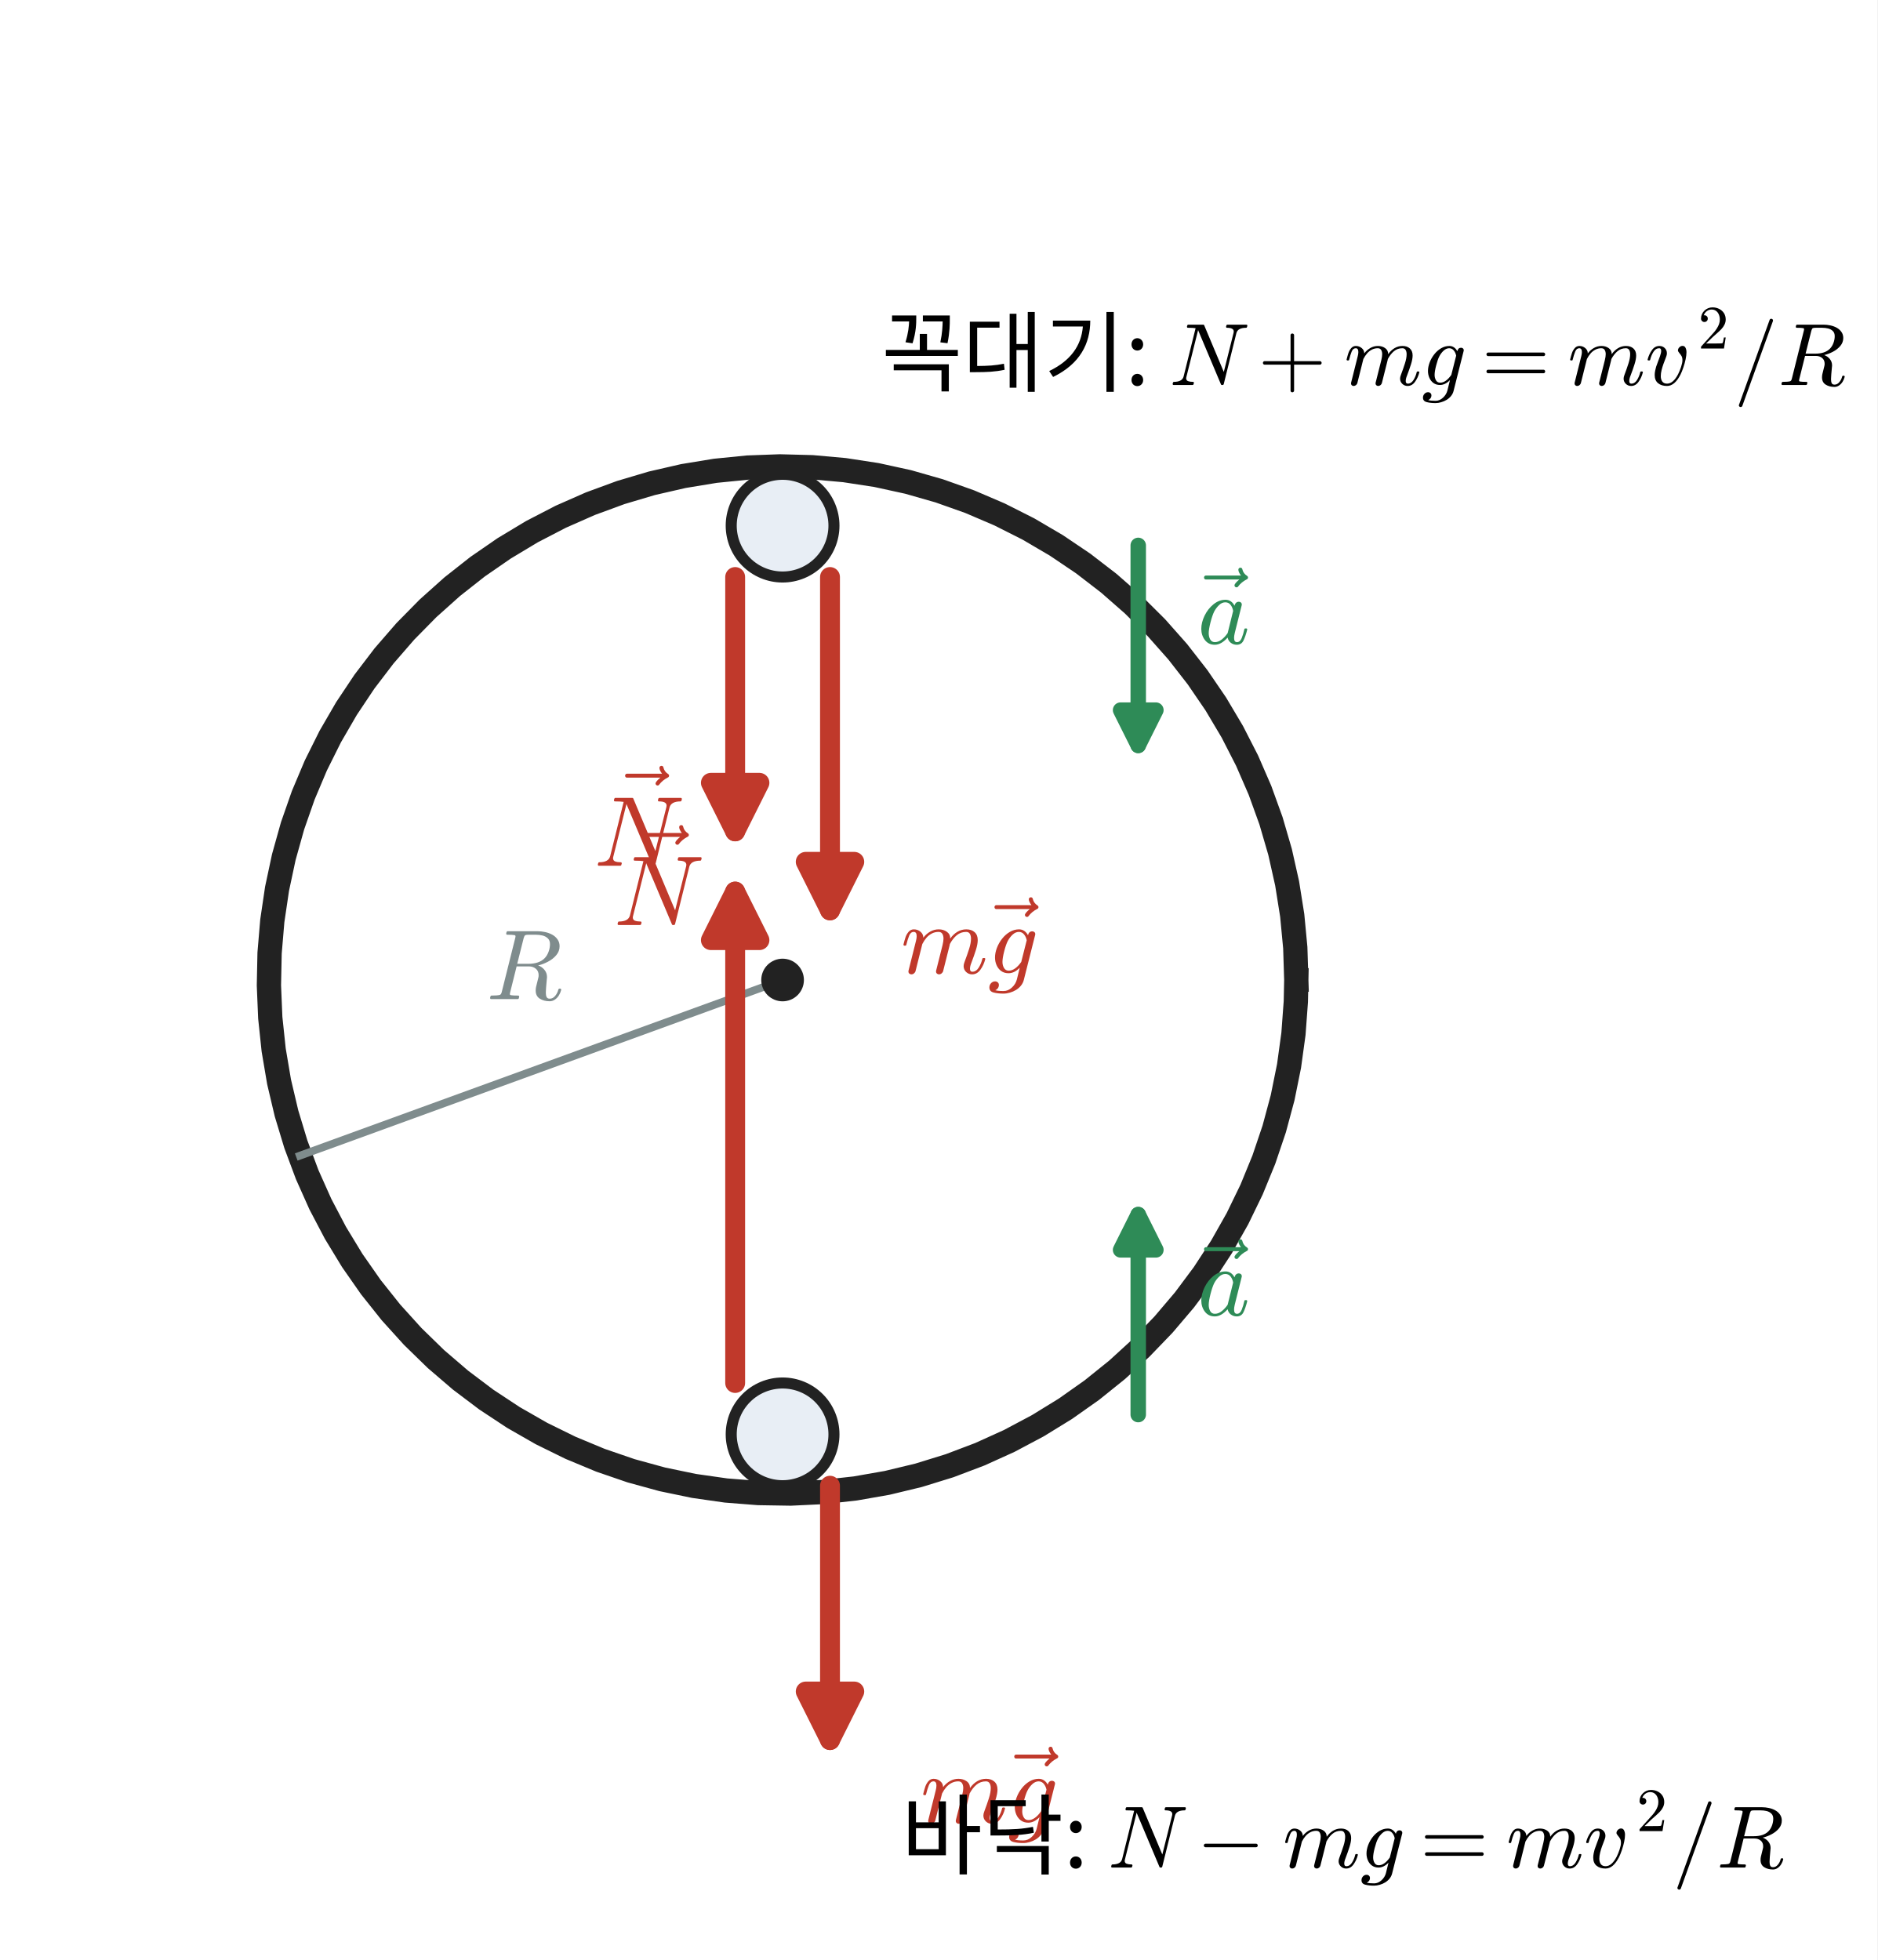
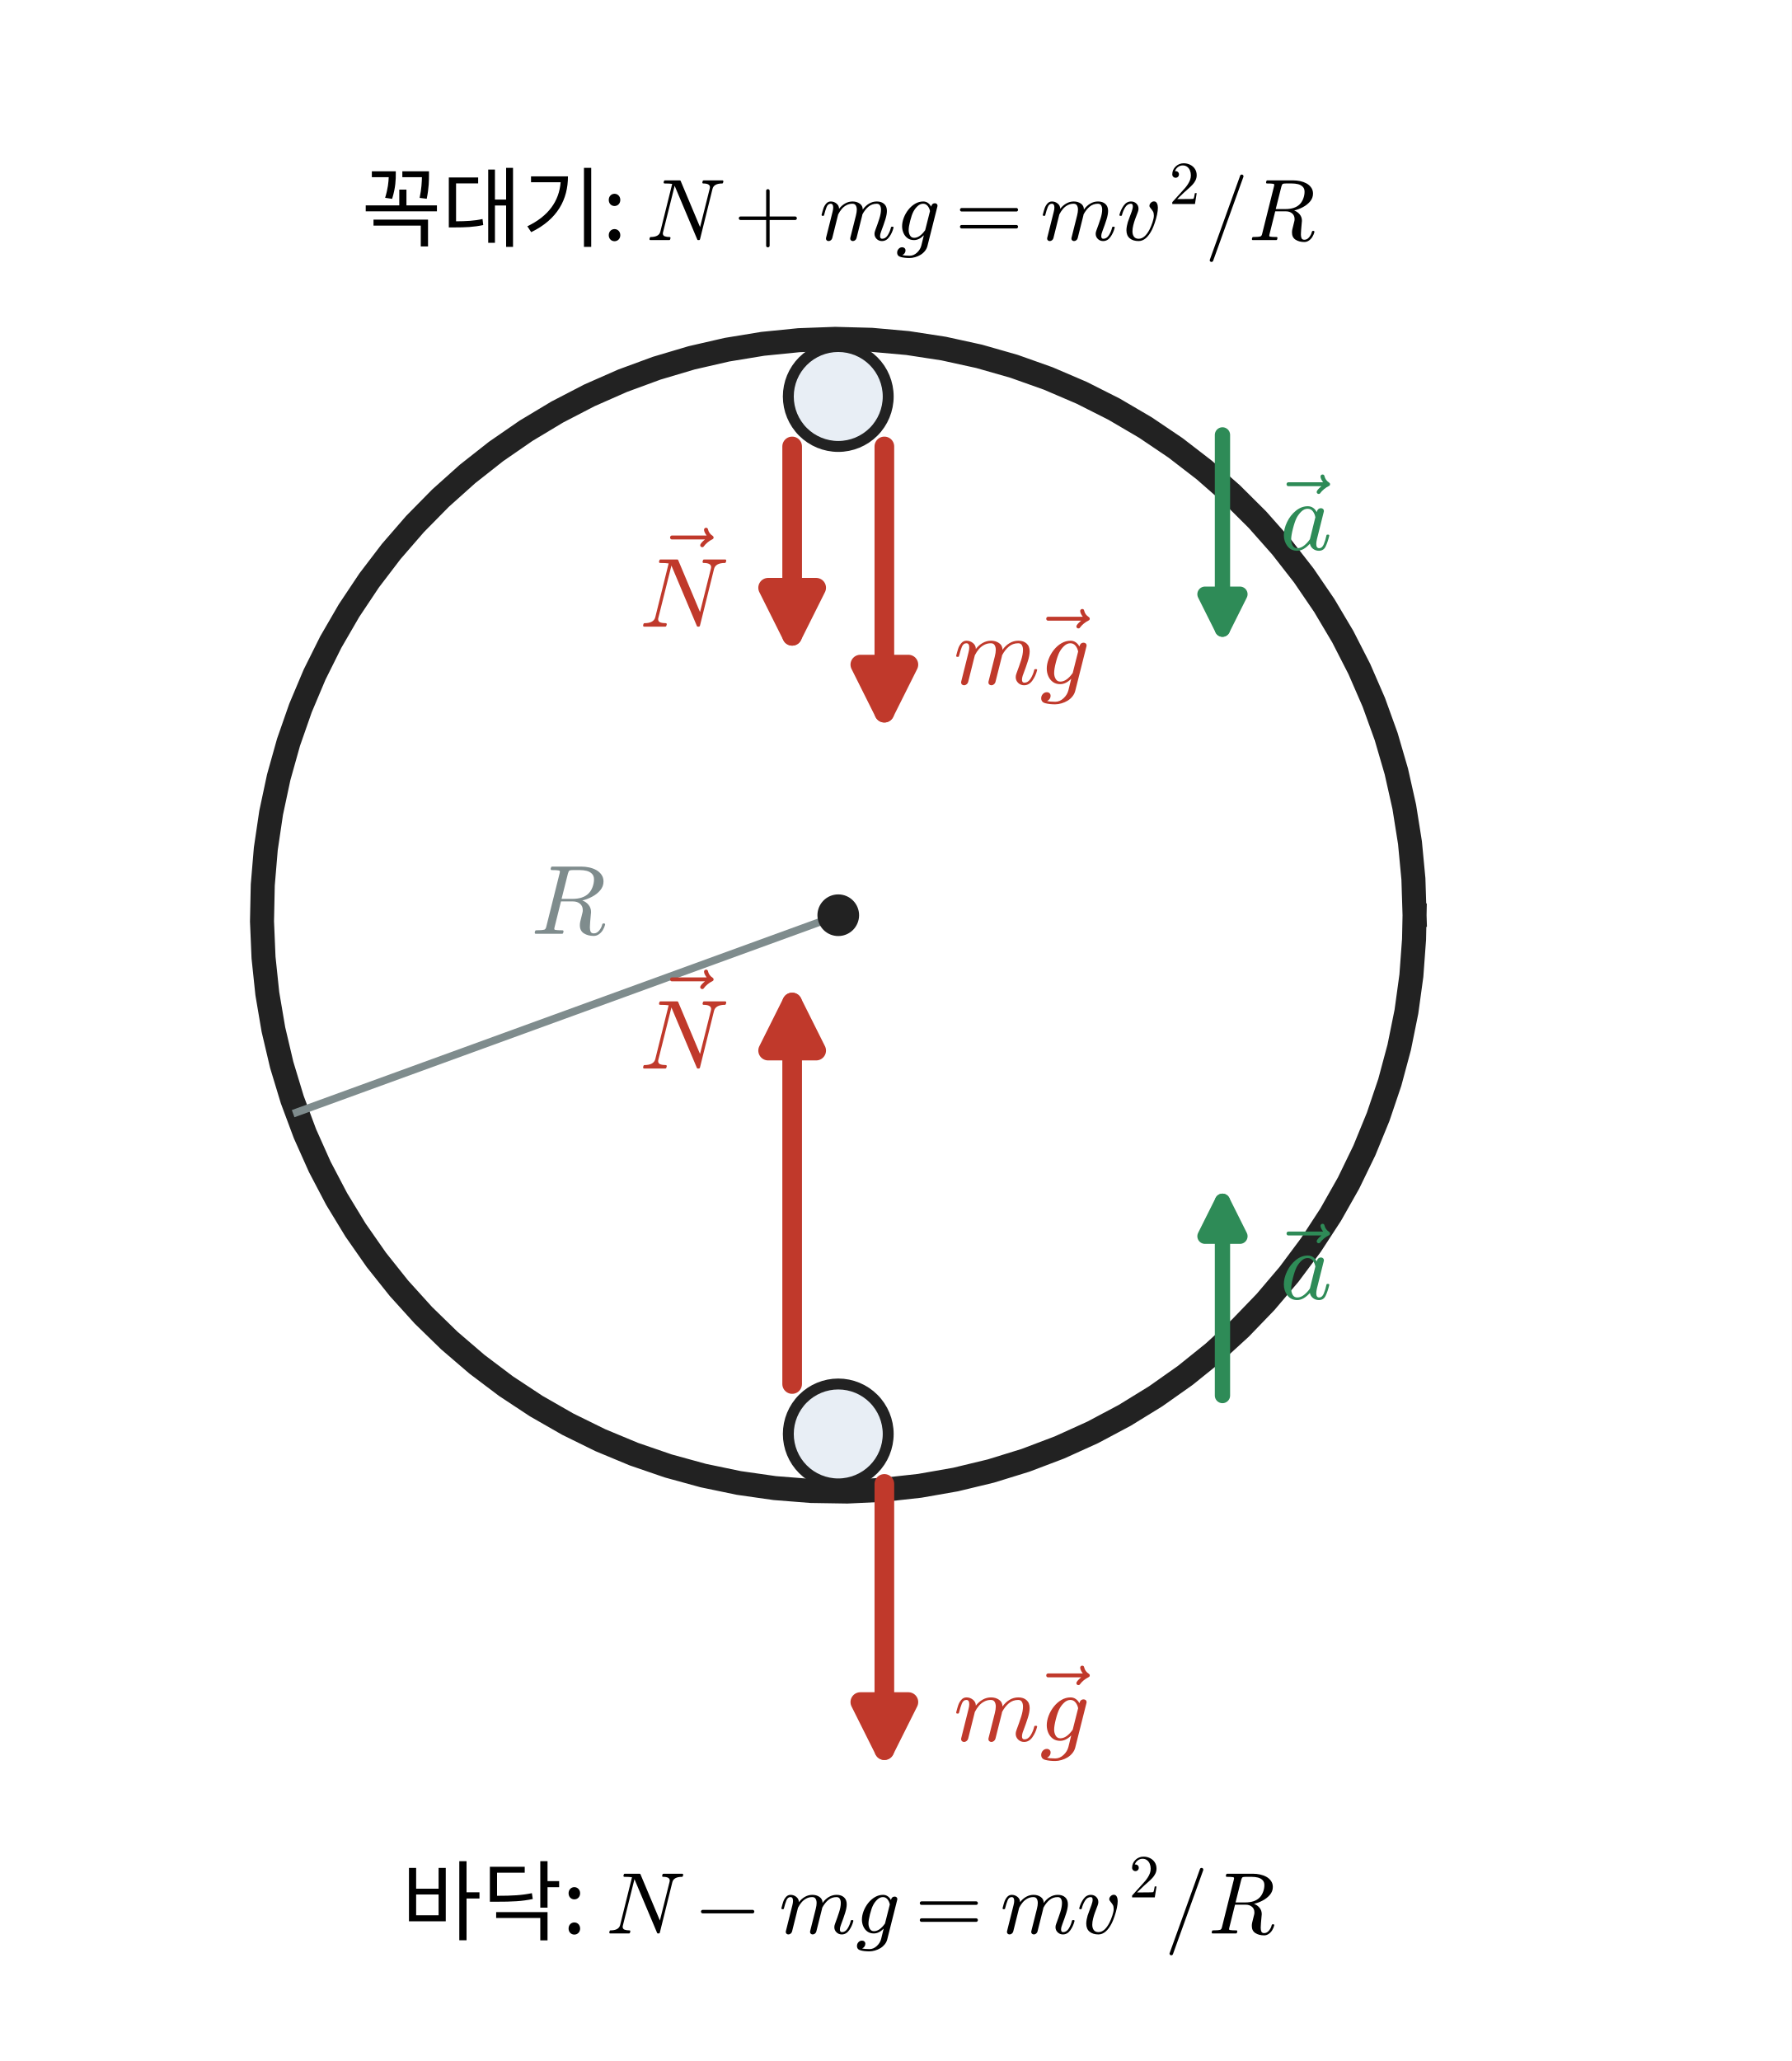
- <svg xmlns="http://www.w3.org/2000/svg" xmlns:xlink="http://www.w3.org/1999/xlink" width="170.101pt" height="177.624pt" viewBox="0 0 170.101 177.624" version="1.1">
+ <svg xmlns="http://www.w3.org/2000/svg" xmlns:xlink="http://www.w3.org/1999/xlink" width="164.084pt" height="188.712pt" viewBox="0 0 164.084 188.712" version="1.1">
  <defs>
    <style type="text/css">*{stroke-linejoin: round; stroke-linecap: butt}</style>
  </defs>
  <g id="figure_1">
    <g id="patch_1">
-       <path d="M 0 177.624  L 170.101 177.624  L 170.101 0  L 0 0  z " style="fill: #ffffff" />
+       <path d="M 0 188.712  L 164.084 188.712  L 164.084 0  L 0 0  z " style="fill: #ffffff" />
    </g>
    <g id="axes_1">
      <g id="line2d_1">
-         <path d="M 117.456 88.812  L 117.364 85.88  L 117.087 82.959  L 116.626 80.061  L 115.984 77.198  L 115.163 74.382  L 114.166 71.623  L 112.997 68.932  L 111.661 66.32  L 110.163 63.797  L 108.509 61.374  L 106.706 59.059  L 104.76 56.863  L 102.68 54.794  L 100.474 52.86  L 98.15 51.069  L 95.718 49.428  L 93.188 47.943  L 90.569 46.621  L 87.871 45.466  L 85.107 44.484  L 82.286 43.677  L 79.42 43.05  L 76.52 42.605  L 73.598 42.343  L 70.665 42.266  L 67.733 42.374  L 64.814 42.666  L 61.919 43.142  L 59.059 43.799  L 56.247 44.635  L 53.493 45.647  L 50.808 46.83  L 48.203 48.179  L 45.688 49.691  L 43.274 51.357  L 40.969 53.173  L 38.783 55.13  L 36.725 57.221  L 34.803 59.437  L 33.024 61.77  L 31.396 64.211  L 29.924 66.749  L 28.616 69.375  L 27.475 72.078  L 26.507 74.848  L 25.716 77.673  L 25.104 80.542  L 24.674 83.444  L 24.427 86.368  L 24.366 89.301  L 24.489 92.232  L 24.797 95.15  L 25.287 98.043  L 25.96 100.898  L 26.81 103.706  L 27.836 106.455  L 29.033 109.134  L 30.397 111.731  L 31.921 114.238  L 33.601 116.644  L 35.428 118.939  L 37.397 121.115  L 39.498 123.162  L 41.725 125.072  L 44.067 126.839  L 46.516 128.455  L 49.062 129.913  L 51.695 131.207  L 54.404 132.334  L 57.179 133.287  L 60.008 134.064  L 62.88 134.661  L 65.785 135.076  L 68.71 135.306  L 71.643 135.353  L 74.574 135.214  L 77.49 134.891  L 80.38 134.385  L 83.232 133.698  L 86.035 132.832  L 88.779 131.792  L 91.451 130.581  L 94.041 129.204  L 96.54 127.666  L 98.937 125.974  L 101.223 124.135  L 103.388 122.155  L 105.424 120.042  L 107.323 117.806  L 109.077 115.454  L 110.68 112.997  L 112.124 110.443  L 113.405 107.804  L 114.517 105.089  L 115.456 102.309  L 116.218 99.476  L 116.8 96.6  L 117.199 93.694  L 117.415 90.768  L 117.456 88.812  L 117.456 88.812  " clip-path="url(#p6b9feaf90c)" style="fill: none; stroke: #222222; stroke-width: 2.2; stroke-linecap: square" />
+         <path d="M 129.539 83.801  L 129.434 80.476  L 129.12 77.165  L 128.598 73.879  L 127.87 70.634  L 126.939 67.44  L 125.809 64.312  L 124.483 61.261  L 122.968 58.299  L 121.27 55.439  L 119.395 52.691  L 117.35 50.067  L 115.144 47.577  L 112.786 45.231  L 110.284 43.039  L 107.65 41.008  L 104.893 39.147  L 102.023 37.464  L 99.054 35.965  L 95.996 34.655  L 92.862 33.541  L 89.663 32.627  L 86.414 31.916  L 83.126 31.411  L 79.813 31.115  L 76.487 31.027  L 73.163 31.149  L 69.853 31.481  L 66.571 32.02  L 63.329 32.765  L 60.14 33.713  L 57.018 34.86  L 53.974 36.201  L 51.02 37.732  L 48.169 39.445  L 45.431 41.335  L 42.818 43.393  L 40.34 45.612  L 38.006 47.983  L 35.827 50.496  L 33.81 53.141  L 31.963 55.908  L 30.295 58.786  L 28.811 61.763  L 27.518 64.828  L 26.421 67.968  L 25.523 71.171  L 24.829 74.425  L 24.342 77.715  L 24.063 81.03  L 23.993 84.356  L 24.133 87.679  L 24.481 90.987  L 25.038 94.267  L 25.8 97.505  L 26.765 100.688  L 27.928 103.805  L 29.285 106.842  L 30.831 109.787  L 32.559 112.629  L 34.463 115.357  L 36.535 117.959  L 38.767 120.426  L 41.15 122.747  L 43.675 124.913  L 46.33 126.916  L 49.107 128.748  L 51.994 130.401  L 54.979 131.869  L 58.05 133.146  L 61.196 134.227  L 64.404 135.108  L 67.661 135.785  L 70.954 136.255  L 74.27 136.517  L 77.596 136.569  L 80.919 136.412  L 84.225 136.046  L 87.502 135.472  L 90.736 134.693  L 93.914 133.711  L 97.024 132.532  L 100.054 131.159  L 102.992 129.597  L 105.825 127.854  L 108.542 125.936  L 111.134 123.85  L 113.588 121.605  L 115.897 119.21  L 118.05 116.675  L 120.039 114.008  L 121.856 111.222  L 123.494 108.327  L 124.946 105.334  L 126.207 102.256  L 127.272 99.104  L 128.135 95.892  L 128.795 92.631  L 129.248 89.336  L 129.492 86.018  L 129.539 83.801  L 129.539 83.801  " clip-path="url(#pb3a10fe164)" style="fill: none; stroke: #222222; stroke-width: 2.2; stroke-linecap: square" />
      </g>
      <g id="line2d_2">
-         <path d="M 70.909 88.812  L 27.17 104.732  " clip-path="url(#p6b9feaf90c)" style="fill: none; stroke: #7f8c8d; stroke-width: 0.7; stroke-linecap: square" />
+         <path d="M 76.764 83.801  L 27.173 101.851  " clip-path="url(#pb3a10fe164)" style="fill: none; stroke: #7f8c8d; stroke-width: 0.7; stroke-linecap: square" />
      </g>
      <g id="text_1">
-         <g style="fill: #7f8c8d" transform="translate(44.05575 90.60225) scale(0.09 -0.09)">
+         <g style="fill: #7f8c8d" transform="translate(48.618 85.56023) scale(0.09 -0.09)">
          <defs>
            <path id="Cmmi10-70" d="M 313 0  Q 250 0 250 84  Q 253 100 262 139  Q 272 178 289 201  Q 306 225 331 225  Q 722 225 878 269  Q 959 297 997 441  L 1875 3956  Q 1888 4019 1888 4044  Q 1888 4113 1813 4122  Q 1691 4147 1350 4147  Q 1288 4147 1288 4231  Q 1291 4247 1300 4286  Q 1309 4325 1326 4348  Q 1344 4372 1369 4372  L 3309 4372  Q 3541 4372 3791 4319  Q 4041 4266 4250 4152  Q 4459 4038 4593 3848  Q 4728 3659 4728 3406  Q 4728 3084 4515 2831  Q 4303 2578 3978 2408  Q 3653 2238 3347 2169  Q 3597 2078 3756 1879  Q 3916 1681 3916 1422  Q 3916 1388 3914 1370  Q 3913 1353 3909 1331  L 3859 763  Q 3853 638 3847 550  Q 3841 463 3841 409  Q 3841 234 3892 129  Q 3944 25 4097 25  Q 4297 25 4448 211  Q 4600 397 4647 616  Q 4675 672 4709 672  L 4769 672  Q 4831 672 4831 588  Q 4784 403 4682 237  Q 4581 72 4426 -34  Q 4272 -141 4091 -141  Q 3716 -141 3452 26  Q 3188 194 3188 550  Q 3188 684 3213 788  L 3353 1356  Q 3378 1434 3378 1538  Q 3378 1803 3198 1954  Q 3019 2106 2747 2106  L 1959 2106  L 1538 416  Q 1522 363 1522 325  Q 1522 259 1600 250  Q 1722 225 2059 225  Q 2125 225 2125 141  Q 2103 50 2090 25  Q 2078 0 2016 0  L 313 0  z M 1997 2272  L 2706 2272  Q 3403 2272 3756 2625  Q 3919 2788 4014 3039  Q 4109 3291 4109 3541  Q 4109 3778 3970 3912  Q 3831 4047 3626 4097  Q 3422 4147 3175 4147  L 2747 4147  Q 2572 4147 2515 4117  Q 2459 4088 2413 3928  L 1997 2272  z " transform="scale(0.015625)" />
          </defs>
          <use xlink:href="#Cmmi10-70" transform="translate(0 0.6875)" />
        </g>
      </g>
      <g id="text_2">
-         <g style="fill: #c0392b" transform="translate(55.6269 83.86575) scale(0.09 -0.09)">
+         <g style="fill: #c0392b" transform="translate(58.55954 57.41377) scale(0.09 -0.09)">
          <defs>
            <path id="Cmmi10-6e" d="M 1281 3809  Q 1231 3809 1198 3846  Q 1166 3884 1166 3938  Q 1166 3984 1198 4023  Q 1231 4063 1281 4063  L 3547 4063  Q 3378 4291 3378 4441  Q 3378 4497 3417 4533  Q 3456 4569 3506 4569  Q 3613 4569 3634 4469  Q 3697 4194 3938 4044  Q 4000 4003 4000 3938  Q 4000 3859 3938 3828  Q 3575 3647 3353 3347  Q 3328 3303 3256 3303  Q 3209 3303 3168 3340  Q 3128 3378 3128 3431  Q 3128 3547 3438 3809  L 1281 3809  z " transform="scale(0.015625)" />
            <path id="Cmmi10-5d" d="M 300 0  Q 238 0 238 84  Q 241 100 250 139  Q 259 178 276 201  Q 294 225 319 225  Q 931 225 1031 616  L 1900 4116  Q 1722 4147 1338 4147  Q 1275 4147 1275 4231  Q 1278 4247 1287 4286  Q 1297 4325 1314 4348  Q 1331 4372 1356 4372  L 2463 4372  Q 2509 4372 2522 4331  L 3944 947  L 4653 3781  Q 4666 3850 4666 3878  Q 4666 4147 4172 4147  Q 4109 4147 4109 4231  Q 4131 4313 4143 4342  Q 4156 4372 4219 4372  L 5588 4372  Q 5650 4372 5650 4288  Q 5647 4272 5637 4233  Q 5628 4194 5611 4170  Q 5594 4147 5569 4147  Q 4956 4147 4856 3756  L 3938 56  Q 3916 0 3872 0  L 3794 0  Q 3750 0 3738 44  L 2106 3916  L 2094 3956  Q 2081 3969 2081 3975  L 1234 588  Q 1228 572 1225 548  Q 1222 525 1216 494  Q 1216 328 1359 276  Q 1503 225 1716 225  Q 1778 225 1778 141  Q 1756 53 1740 26  Q 1725 0 1672 0  L 300 0  z " transform="scale(0.015625)" />
          </defs>
          <use xlink:href="#Cmmi10-6e" transform="translate(12.92188 29.60938)" />
          <use xlink:href="#Cmmi10-5d" transform="translate(0 0.40625)" />
        </g>
      </g>
      <g id="text_3">
-         <g style="fill: #c0392b" transform="translate(81.61785 88.2465) scale(0.09 -0.09)">
+         <g style="fill: #c0392b" transform="translate(87.31938 62.69123) scale(0.09 -0.09)">
          <defs>
            <path id="Cmmi10-45" d="M 494 109  Q 494 147 500 166  L 978 2075  Q 1025 2253 1025 2388  Q 1025 2663 838 2663  Q 638 2663 541 2423  Q 444 2184 353 1819  Q 353 1800 334 1789  Q 316 1778 300 1778  L 225 1778  Q 203 1778 187 1801  Q 172 1825 172 1844  Q 241 2122 305 2315  Q 369 2509 505 2668  Q 641 2828 844 2828  Q 1084 2828 1268 2676  Q 1453 2525 1453 2291  Q 1644 2541 1900 2684  Q 2156 2828 2444 2828  Q 2747 2828 2967 2673  Q 3188 2519 3188 2234  Q 3384 2513 3648 2670  Q 3913 2828 4225 2828  Q 4556 2828 4757 2648  Q 4959 2469 4959 2138  Q 4959 1875 4842 1503  Q 4725 1131 4550 672  Q 4459 450 4459 288  Q 4459 97 4609 97  Q 4859 97 5025 365  Q 5191 634 5259 941  Q 5278 978 5313 978  L 5388 978  Q 5413 978 5430 961  Q 5447 944 5447 922  Q 5447 916 5441 903  Q 5353 541 5136 234  Q 4919 -72 4594 -72  Q 4369 -72 4209 83  Q 4050 238 4050 459  Q 4050 572 4103 709  Q 4284 1191 4404 1569  Q 4525 1947 4525 2234  Q 4525 2413 4453 2538  Q 4381 2663 4213 2663  Q 3863 2663 3606 2448  Q 3350 2234 3163 1881  Q 3150 1819 3144 1784  L 2731 141  Q 2709 53 2632 -9  Q 2556 -72 2463 -72  Q 2388 -72 2330 -22  Q 2272 28 2272 109  Q 2272 147 2278 166  L 2688 1797  Q 2753 2059 2753 2234  Q 2753 2413 2679 2538  Q 2606 2663 2431 2663  Q 2197 2663 2000 2559  Q 1803 2456 1656 2286  Q 1509 2116 1388 1881  L 953 141  Q 931 53 854 -9  Q 778 -72 684 -72  Q 606 -72 550 -22  Q 494 28 494 109  z " transform="scale(0.015625)" />
            <path id="Cmmi10-2f" d="M 91 -916  Q 91 -759 198 -642  Q 306 -525 459 -525  Q 563 -525 633 -589  Q 703 -653 703 -756  Q 703 -872 637 -964  Q 572 -1056 469 -1094  Q 641 -1147 1006 -1147  Q 1300 -1147 1544 -920  Q 1788 -694 1863 -397  L 2047 353  Q 1700 0 1325 0  Q 1050 0 854 140  Q 659 281 556 515  Q 453 750 453 1013  Q 453 1306 573 1628  Q 694 1950 911 2225  Q 1128 2500 1409 2664  Q 1691 2828 2003 2828  Q 2191 2828 2341 2725  Q 2491 2622 2578 2450  Q 2641 2700 2853 2700  Q 2934 2700 2990 2651  Q 3047 2603 3047 2522  Q 3047 2503 3045 2493  Q 3044 2484 3041 2472  L 2309 -434  Q 2259 -634 2125 -800  Q 1991 -966 1809 -1077  Q 1628 -1188 1412 -1250  Q 1197 -1313 997 -1313  Q 631 -1313 361 -1242  Q 91 -1172 91 -916  z M 1338 166  Q 1747 166 2144 728  L 2497 2125  Q 2453 2347 2322 2505  Q 2191 2663 1991 2663  Q 1778 2663 1589 2489  Q 1400 2316 1275 2075  Q 1156 1844 1045 1411  Q 934 978 934 728  Q 934 509 1034 337  Q 1134 166 1338 166  z " transform="scale(0.015625)" />
          </defs>
          <use xlink:href="#Cmmi10-45" transform="translate(0 0.53125)" />
          <use xlink:href="#Cmmi10-6e" transform="translate(76.12109 5.609375)" />
          <use xlink:href="#Cmmi10-2f" transform="translate(87.79297 0.53125)" />
        </g>
      </g>
      <g id="text_4">
-         <g transform="translate(79.86075 34.89475) scale(0.08 -0.08)">
+         <g transform="translate(33.08446 21.98985) scale(0.08 -0.08)">
          <defs>
            <path id="NotoSansCJKkr-Regular-bd28" d="M 896 1498  L 896 1062  L 4358 1062  L 4358 -467  L 4890 -467  L 4890 1498  L 896 1498  z M 3008 5037  L 3008 4608  L 4442 4608  C 4435 4262 4416 3763 4275 3091  L 4794 3027  C 4960 3827 4960 4422 4960 4781  L 4960 5037  L 3008 5037  z M 2784 3699  L 2784 2541  L 326 2541  L 326 2106  L 5542 2106  L 5542 2541  L 3309 2541  L 3309 3699  L 2784 3699  z M 774 5037  L 774 4608  L 2010 4608  C 1997 4269 1958 3782 1747 3098  L 2259 3021  C 2528 3872 2528 4499 2528 4838  L 2528 5037  L 774 5037  z " transform="scale(0.015625)" />
            <path id="NotoSansCJKkr-Regular-c0fb" d="M 3411 5165  L 3411 -198  L 3904 -198  L 3904 2534  L 4723 2534  L 4723 -499  L 5229 -499  L 5229 5293  L 4723 5293  L 4723 2970  L 3904 2970  L 3904 5165  L 3411 5165  z M 525 4589  L 525 928  L 902 928  C 1773 928 2355 954 3046 1101  L 2995 1542  C 2368 1408 1824 1382 1056 1376  L 1056 4154  L 2675 4154  L 2675 4589  L 525 4589  z " transform="scale(0.015625)" />
            <path id="NotoSansCJKkr-Regular-bc2b" d="M 4538 5293  L 4538 -499  L 5069 -499  L 5069 5293  L 4538 5293  z M 659 4666  L 659 4237  L 2829 4237  C 2720 2854 1939 1754 390 1011  L 672 582  C 2611 1523 3366 2995 3366 4666  L 659 4666  z " transform="scale(0.015625)" />
            <path id="NotoSansCJKkr-Regular-1b" d="M 890 2496  C 1120 2496 1312 2675 1312 2944  C 1312 3206 1120 3392 890 3392  C 653 3392 467 3206 467 2944  C 467 2675 653 2496 890 2496  z M 890 -83  C 1120 -83 1312 96 1312 358  C 1312 627 1120 806 890 806  C 653 806 467 627 467 358  C 467 96 653 -83 890 -83  z " transform="scale(0.015625)" />
            <path id="NotoSansCJKkr-Regular-1" transform="scale(0.015625)" />
            <path id="Cmr10-4c" d="M 481 1472  Q 428 1472 393 1512  Q 359 1553 359 1600  Q 359 1647 393 1687  Q 428 1728 481 1728  L 2363 1728  L 2363 3616  Q 2363 3666 2400 3698  Q 2438 3731 2491 3731  Q 2538 3731 2578 3698  Q 2619 3666 2619 3616  L 2619 1728  L 4500 1728  Q 4547 1728 4581 1687  Q 4616 1647 4616 1600  Q 4616 1553 4581 1512  Q 4547 1472 4500 1472  L 2619 1472  L 2619 -416  Q 2619 -466 2578 -498  Q 2538 -531 2491 -531  Q 2438 -531 2400 -498  Q 2363 -466 2363 -416  L 2363 1472  L 481 1472  z " transform="scale(0.015625)" />
            <path id="Cmr10-29" d="M 481 850  Q 428 850 393 890  Q 359 931 359 978  Q 359 1031 393 1068  Q 428 1106 481 1106  L 4500 1106  Q 4547 1106 4581 1068  Q 4616 1031 4616 978  Q 4616 931 4581 890  Q 4547 850 4500 850  L 481 850  z M 481 2094  Q 428 2094 393 2131  Q 359 2169 359 2222  Q 359 2269 393 2309  Q 428 2350 481 2350  L 4500 2350  Q 4547 2350 4581 2309  Q 4616 2269 4616 2222  Q 4616 2169 4581 2131  Q 4547 2094 4500 2094  L 481 2094  z " transform="scale(0.015625)" />
            <path id="Cmmi10-38" d="M 684 722  Q 684 866 718 1037  Q 753 1209 787 1320  Q 822 1431 944 1753  Q 1066 2075 1069 2088  Q 1153 2322 1153 2472  Q 1153 2663 1013 2663  Q 759 2663 595 2402  Q 431 2141 353 1819  Q 341 1778 300 1778  L 225 1778  Q 172 1778 172 1838  L 172 1856  Q 275 2238 487 2533  Q 700 2828 1025 2828  Q 1253 2828 1411 2678  Q 1569 2528 1569 2297  Q 1569 2178 1516 2047  Q 1391 1722 1319 1526  Q 1247 1331 1186 1089  Q 1125 847 1125 641  Q 1125 400 1236 248  Q 1347 97 1581 97  Q 2025 97 2381 781  Q 2494 1003 2594 1303  Q 2694 1603 2694 1791  Q 2694 1984 2631 2092  Q 2569 2200 2469 2317  Q 2369 2434 2369 2503  Q 2369 2628 2472 2731  Q 2575 2834 2700 2834  Q 2853 2834 2920 2693  Q 2988 2553 2988 2375  Q 2988 2163 2927 1869  Q 2866 1575 2758 1259  Q 2650 944 2559 763  Q 2138 -72 1575 -72  Q 1172 -72 928 129  Q 684 331 684 722  z " transform="scale(0.015625)" />
            <path id="Cmr10-31" d="M 319 0  L 319 172  Q 319 188 331 206  L 1325 1306  Q 1550 1550 1690 1715  Q 1831 1881 1968 2097  Q 2106 2313 2186 2536  Q 2266 2759 2266 3009  Q 2266 3272 2169 3511  Q 2072 3750 1880 3894  Q 1688 4038 1416 4038  Q 1138 4038 916 3870  Q 694 3703 603 3438  Q 628 3444 672 3444  Q 816 3444 917 3347  Q 1019 3250 1019 3097  Q 1019 2950 917 2848  Q 816 2747 672 2747  Q 522 2747 420 2851  Q 319 2956 319 3097  Q 319 3338 409 3548  Q 500 3759 670 3923  Q 841 4088 1055 4175  Q 1269 4263 1509 4263  Q 1875 4263 2190 4108  Q 2506 3953 2690 3670  Q 2875 3388 2875 3009  Q 2875 2731 2753 2481  Q 2631 2231 2440 2026  Q 2250 1822 1953 1562  Q 1656 1303 1563 1216  L 838 519  L 1453 519  Q 1906 519 2211 526  Q 2516 534 2534 550  Q 2609 631 2688 1141  L 2875 1141  L 2694 0  L 319 0  z " transform="scale(0.015625)" />
            <path id="Cmmi10-62" d="M 359 -1472  Q 359 -1453 366 -1447  L 2591 4722  Q 2603 4759 2634 4779  Q 2666 4800 2706 4800  Q 2763 4800 2798 4765  Q 2834 4731 2834 4672  L 2834 4647  L 609 -1522  Q 572 -1600 488 -1600  Q 434 -1600 396 -1562  Q 359 -1525 359 -1472  z " transform="scale(0.015625)" />
          </defs>
          <use xlink:href="#NotoSansCJKkr-Regular-bd28" transform="translate(0 0.084203)" />
          <use xlink:href="#NotoSansCJKkr-Regular-c0fb" transform="translate(91.99991 0.084203)" />
          <use xlink:href="#NotoSansCJKkr-Regular-bc2b" transform="translate(183.9998 0.084203)" />
          <use xlink:href="#NotoSansCJKkr-Regular-1b" transform="translate(275.9997 0.084203)" />
          <use xlink:href="#NotoSansCJKkr-Regular-1" transform="translate(303.7997 0.084203)" />
          <use xlink:href="#Cmmi10-5d" transform="translate(326.1997 0.084203)" />
          <use xlink:href="#Cmr10-4c" transform="translate(426.522 0.084203)" />
          <use xlink:href="#Cmmi10-45" transform="translate(524.2076 0.084203)" />
          <use xlink:href="#Cmmi10-2f" transform="translate(612.0006 0.084203)" />
          <use xlink:href="#Cmr10-29" transform="translate(679.7057 0.084203)" />
          <use xlink:href="#Cmmi10-45" transform="translate(777.3913 0.084203)" />
          <use xlink:href="#Cmmi10-38" transform="translate(865.1843 0.084203)" />
          <use xlink:href="#Cmr10-31" transform="translate(924.8528 41.37344) scale(0.7)" />
          <use xlink:href="#Cmmi10-62" transform="translate(965.5732 0.084203)" />
          <use xlink:href="#Cmmi10-70" transform="translate(1015.573 0.084203)" />
        </g>
      </g>
      <g id="text_5">
-         <g style="fill: #c0392b" transform="translate(53.83665 78.495) scale(0.09 -0.09)">
+         <g style="fill: #c0392b" transform="translate(58.55954 97.87431) scale(0.09 -0.09)">
          <use xlink:href="#Cmmi10-6e" transform="translate(12.92188 29.60938)" />
          <use xlink:href="#Cmmi10-5d" transform="translate(0 0.40625)" />
        </g>
      </g>
      <g id="text_6">
-         <g style="fill: #c0392b" transform="translate(83.4081 165.2272) scale(0.09 -0.09)">
+         <g style="fill: #c0392b" transform="translate(87.31938 159.4447) scale(0.09 -0.09)">
          <use xlink:href="#Cmmi10-45" transform="translate(0 0.53125)" />
          <use xlink:href="#Cmmi10-6e" transform="translate(76.12109 5.609375)" />
          <use xlink:href="#Cmmi10-2f" transform="translate(87.79297 0.53125)" />
        </g>
      </g>
      <g id="text_7">
-         <g transform="translate(81.651 169.2523) scale(0.08 -0.08)">
+         <g transform="translate(36.76446 177.0396) scale(0.08 -0.08)">
          <defs>
            <path id="NotoSansCJKkr-Regular-ca0f" d="M 550 4800  L 550 890  L 3245 890  L 3245 4800  L 2720 4800  L 2720 3277  L 1075 3277  L 1075 4800  L 550 4800  z M 1075 2854  L 2720 2854  L 2720 1331  L 1075 1331  L 1075 2854  z M 4237 5293  L 4237 -499  L 4768 -499  L 4768 2560  L 5715 2560  L 5715 3014  L 4768 3014  L 4768 5293  L 4237 5293  z " transform="scale(0.015625)" />
            <path id="NotoSansCJKkr-Regular-c0e0" d="M 1050 1562  L 1050 1133  L 4282 1133  L 4282 -506  L 4813 -506  L 4813 1562  L 1050 1562  z M 4282 5293  L 4282 1888  L 4813 1888  L 4813 3386  L 5664 3386  L 5664 3834  L 4813 3834  L 4813 5293  L 4282 5293  z M 589 4883  L 589 2323  L 1037 2323  C 2246 2323 2931 2355 3731 2522  L 3667 2950  C 2912 2797 2259 2758 1114 2758  L 1114 4448  L 3142 4448  L 3142 4883  L 589 4883  z " transform="scale(0.015625)" />
            <path id="Cmsy10-11" d="M 653 1472  Q 600 1472 565 1512  Q 531 1553 531 1600  Q 531 1647 565 1687  Q 600 1728 653 1728  L 4325 1728  Q 4375 1728 4408 1687  Q 4441 1647 4441 1600  Q 4441 1553 4408 1512  Q 4375 1472 4325 1472  L 653 1472  z " transform="scale(0.015625)" />
          </defs>
          <use xlink:href="#NotoSansCJKkr-Regular-ca0f" transform="translate(0 0.084203)" />
          <use xlink:href="#NotoSansCJKkr-Regular-c0e0" transform="translate(91.99991 0.084203)" />
          <use xlink:href="#NotoSansCJKkr-Regular-1b" transform="translate(183.9998 0.084203)" />
          <use xlink:href="#NotoSansCJKkr-Regular-1" transform="translate(211.7998 0.084203)" />
          <use xlink:href="#Cmmi10-5d" transform="translate(234.1998 0.084203)" />
          <use xlink:href="#Cmsy10-11" transform="translate(334.5221 0.084203)" />
          <use xlink:href="#Cmmi10-45" transform="translate(432.2077 0.084203)" />
          <use xlink:href="#Cmmi10-2f" transform="translate(520.0007 0.084203)" />
          <use xlink:href="#Cmr10-29" transform="translate(587.7058 0.084203)" />
          <use xlink:href="#Cmmi10-45" transform="translate(685.3914 0.084203)" />
          <use xlink:href="#Cmmi10-38" transform="translate(773.1844 0.084203)" />
          <use xlink:href="#Cmr10-31" transform="translate(832.8529 41.37344) scale(0.7)" />
          <use xlink:href="#Cmmi10-62" transform="translate(873.5733 0.084203)" />
          <use xlink:href="#Cmmi10-70" transform="translate(923.5733 0.084203)" />
        </g>
      </g>
      <g id="text_8">
-         <g style="fill: #2e8b57" transform="translate(108.5048 58.37775) scale(0.09 -0.09)">
+         <g style="fill: #2e8b57" transform="translate(117.225 50.37715) scale(0.09 -0.09)">
          <defs>
            <path id="Cmmi10-79" d="M 1113 -72  Q 709 -72 476 233  Q 244 538 244 953  Q 244 1363 456 1803  Q 669 2244 1030 2536  Q 1391 2828 1806 2828  Q 1997 2828 2147 2725  Q 2297 2622 2381 2444  Q 2453 2700 2663 2700  Q 2744 2700 2798 2651  Q 2853 2603 2853 2522  Q 2853 2503 2851 2493  Q 2850 2484 2847 2472  L 2400 684  Q 2356 494 2356 372  Q 2356 97 2541 97  Q 2741 97 2845 351  Q 2950 606 3022 941  Q 3034 978 3072 978  L 3150 978  Q 3175 978 3190 956  Q 3206 934 3206 916  Q 3094 469 2961 198  Q 2828 -72 2528 -72  Q 2313 -72 2147 54  Q 1981 181 1941 391  Q 1528 -72 1113 -72  z M 1119 97  Q 1350 97 1567 270  Q 1784 444 1941 678  Q 1947 684 1947 697  L 2291 2088  L 2297 2106  Q 2259 2334 2132 2498  Q 2006 2663 1791 2663  Q 1575 2663 1389 2486  Q 1203 2309 1075 2069  Q 950 1813 836 1366  Q 722 919 722 672  Q 722 450 817 273  Q 913 97 1119 97  z " transform="scale(0.015625)" />
          </defs>
          <use xlink:href="#Cmmi10-6e" transform="translate(-11.64844 5.609375)" />
          <use xlink:href="#Cmmi10-79" transform="translate(0 0.53125)" />
        </g>
      </g>
      <g id="text_9">
-         <g style="fill: #2e8b57" transform="translate(108.5048 119.2463) scale(0.09 -0.09)">
+         <g style="fill: #2e8b57" transform="translate(117.225 118.9842) scale(0.09 -0.09)">
          <use xlink:href="#Cmmi10-6e" transform="translate(-11.64844 5.609375)" />
          <use xlink:href="#Cmmi10-79" transform="translate(0 0.53125)" />
        </g>
      </g>
      <g id="patch_2">
-         <path d="M 70.909 52.291  C 72.144 52.291 73.328 51.8 74.201 50.928  C 75.074 50.055 75.564 48.871 75.564 47.636  C 75.564 46.402 75.074 45.218 74.201 44.345  C 73.328 43.472 72.144 42.982 70.909 42.982  C 69.675 42.982 68.491 43.472 67.618 44.345  C 66.745 45.218 66.255 46.402 66.255 47.636  C 66.255 48.871 66.745 50.055 67.618 50.928  C 68.491 51.8 69.675 52.291 70.909 52.291  z " clip-path="url(#p6b9feaf90c)" style="fill: #e8eef5; stroke: #222222; stroke-linejoin: miter" />
+         <path d="M 76.764 40.878  C 77.977 40.878 79.141 40.396 79.999 39.538  C 80.856 38.68 81.338 37.517 81.338 36.304  C 81.338 35.091 80.856 33.927 79.999 33.07  C 79.141 32.212 77.977 31.73 76.764 31.73  C 75.551 31.73 74.388 32.212 73.53 33.07  C 72.673 33.927 72.191 35.091 72.191 36.304  C 72.191 37.517 72.673 38.68 73.53 39.538  C 74.388 40.396 75.551 40.878 76.764 40.878  z " clip-path="url(#pb3a10fe164)" style="fill: #e8eef5; stroke: #222222; stroke-linejoin: miter" />
      </g>
      <g id="patch_3">
-         <path d="M 70.909 134.642  C 72.144 134.642 73.328 134.152 74.201 133.279  C 75.074 132.406 75.564 131.222 75.564 129.988  C 75.564 128.753 75.074 127.569 74.201 126.696  C 73.328 125.824 72.144 125.333 70.909 125.333  C 69.675 125.333 68.491 125.824 67.618 126.696  C 66.745 127.569 66.255 128.753 66.255 129.988  C 66.255 131.222 66.745 132.406 67.618 133.279  C 68.491 134.152 69.675 134.642 70.909 134.642  z " clip-path="url(#p6b9feaf90c)" style="fill: #e8eef5; stroke: #222222; stroke-linejoin: miter" />
+         <path d="M 76.764 135.872  C 77.977 135.872 79.141 135.39 79.999 134.532  C 80.856 133.675 81.338 132.511 81.338 131.298  C 81.338 130.085 80.856 128.922 79.999 128.064  C 79.141 127.206 77.977 126.724 76.764 126.724  C 75.551 126.724 74.388 127.206 73.53 128.064  C 72.673 128.922 72.191 130.085 72.191 131.298  C 72.191 132.511 72.673 133.675 73.53 134.532  C 74.388 135.39 75.551 135.872 76.764 135.872  z " clip-path="url(#pb3a10fe164)" style="fill: #e8eef5; stroke: #222222; stroke-linejoin: miter" />
      </g>
      <g id="patch_4">
-         <path d="M 66.613 52.291  Q 66.613 64.823 66.613 75.342  " clip-path="url(#p6b9feaf90c)" style="fill: none; stroke: #c0392b; stroke-width: 1.8; stroke-linecap: round" />
-         <path d="M 68.813 70.942  L 66.613 75.342  L 64.413 70.942  z " clip-path="url(#p6b9feaf90c)" style="fill: #c0392b; stroke: #c0392b; stroke-width: 1.8; stroke-linecap: round" />
+         <path d="M 72.542 40.878  Q 72.542 50.553 72.542 58.216  " clip-path="url(#pb3a10fe164)" style="fill: none; stroke: #c0392b; stroke-width: 1.8; stroke-linecap: round" />
+         <path d="M 74.742 53.816  L 72.542 58.216  L 70.342 53.816  z " clip-path="url(#pb3a10fe164)" style="fill: #c0392b; stroke: #c0392b; stroke-width: 1.8; stroke-linecap: round" />
      </g>
      <g id="patch_5">
-         <path d="M 75.206 52.291  Q 75.206 68.403 75.206 82.503  " clip-path="url(#p6b9feaf90c)" style="fill: none; stroke: #c0392b; stroke-width: 1.8; stroke-linecap: round" />
-         <path d="M 77.406 78.103  L 75.206 82.503  L 73.006 78.103  z " clip-path="url(#p6b9feaf90c)" style="fill: #c0392b; stroke: #c0392b; stroke-width: 1.8; stroke-linecap: round" />
+         <path d="M 80.986 40.878  Q 80.986 54.071 80.986 65.253  " clip-path="url(#pb3a10fe164)" style="fill: none; stroke: #c0392b; stroke-width: 1.8; stroke-linecap: round" />
+         <path d="M 83.186 60.853  L 80.986 65.253  L 78.786 60.853  z " clip-path="url(#pb3a10fe164)" style="fill: #c0392b; stroke: #c0392b; stroke-width: 1.8; stroke-linecap: round" />
      </g>
      <g id="patch_6">
-         <path d="M 66.613 125.333  Q 66.613 102.06 66.613 80.799  " clip-path="url(#p6b9feaf90c)" style="fill: none; stroke: #c0392b; stroke-width: 1.8; stroke-linecap: round" />
-         <path d="M 64.413 85.199  L 66.613 80.799  L 68.813 85.199  z " clip-path="url(#p6b9feaf90c)" style="fill: #c0392b; stroke: #c0392b; stroke-width: 1.8; stroke-linecap: round" />
+         <path d="M 72.542 126.724  Q 72.542 108.253 72.542 91.795  " clip-path="url(#pb3a10fe164)" style="fill: none; stroke: #c0392b; stroke-width: 1.8; stroke-linecap: round" />
+         <path d="M 70.342 96.195  L 72.542 91.795  L 74.742 96.195  z " clip-path="url(#pb3a10fe164)" style="fill: #c0392b; stroke: #c0392b; stroke-width: 1.8; stroke-linecap: round" />
      </g>
      <g id="patch_7">
-         <path d="M 75.206 134.642  Q 75.206 147.174 75.206 157.693  " clip-path="url(#p6b9feaf90c)" style="fill: none; stroke: #c0392b; stroke-width: 1.8; stroke-linecap: round" />
-         <path d="M 77.406 153.293  L 75.206 157.693  L 73.006 153.293  z " clip-path="url(#p6b9feaf90c)" style="fill: #c0392b; stroke: #c0392b; stroke-width: 1.8; stroke-linecap: round" />
+         <path d="M 80.986 135.872  Q 80.986 149.066 80.986 160.247  " clip-path="url(#pb3a10fe164)" style="fill: none; stroke: #c0392b; stroke-width: 1.8; stroke-linecap: round" />
+         <path d="M 83.186 155.847  L 80.986 160.247  L 78.786 155.847  z " clip-path="url(#pb3a10fe164)" style="fill: #c0392b; stroke: #c0392b; stroke-width: 1.8; stroke-linecap: round" />
      </g>
      <g id="patch_8">
-         <path d="M 103.134 49.426  Q 103.134 59.273 103.134 67.554  " clip-path="url(#p6b9feaf90c)" style="fill: none; stroke: #2e8b57; stroke-width: 1.4; stroke-linecap: round" />
-         <path d="M 104.734 64.354  L 103.134 67.554  L 101.534 64.354  z " clip-path="url(#p6b9feaf90c)" style="fill: #2e8b57; stroke: #2e8b57; stroke-width: 1.4; stroke-linecap: round" />
+         <path d="M 111.948 39.822  Q 111.948 49.498 111.948 57.608  " clip-path="url(#pb3a10fe164)" style="fill: none; stroke: #2e8b57; stroke-width: 1.4; stroke-linecap: round" />
+         <path d="M 113.548 54.408  L 111.948 57.608  L 110.348 54.408  z " clip-path="url(#pb3a10fe164)" style="fill: #2e8b57; stroke: #2e8b57; stroke-width: 1.4; stroke-linecap: round" />
      </g>
      <g id="patch_9">
-         <path d="M 103.134 128.197  Q 103.134 118.351 103.134 110.07  " clip-path="url(#p6b9feaf90c)" style="fill: none; stroke: #2e8b57; stroke-width: 1.4; stroke-linecap: round" />
-         <path d="M 101.534 113.27  L 103.134 110.07  L 104.734 113.27  z " clip-path="url(#p6b9feaf90c)" style="fill: #2e8b57; stroke: #2e8b57; stroke-width: 1.4; stroke-linecap: round" />
+         <path d="M 111.948 127.78  Q 111.948 118.105 111.948 109.994  " clip-path="url(#pb3a10fe164)" style="fill: none; stroke: #2e8b57; stroke-width: 1.4; stroke-linecap: round" />
+         <path d="M 110.348 113.194  L 111.948 109.994  L 113.548 113.194  z " clip-path="url(#pb3a10fe164)" style="fill: #2e8b57; stroke: #2e8b57; stroke-width: 1.4; stroke-linecap: round" />
      </g>
      <g id="patch_10">
-         <path d="M 70.909 90.244  C 71.289 90.244 71.654 90.093 71.922 89.825  C 72.191 89.556 72.342 89.192 72.342 88.812  C 72.342 88.432 72.191 88.068 71.922 87.799  C 71.654 87.531 71.289 87.38 70.909 87.38  C 70.53 87.38 70.165 87.531 69.897 87.799  C 69.628 88.068 69.477 88.432 69.477 88.812  C 69.477 89.192 69.628 89.556 69.897 89.825  C 70.165 90.093 70.53 90.244 70.909 90.244  z " clip-path="url(#p6b9feaf90c)" style="fill: #222222; stroke: #222222; stroke-linejoin: miter" />
+         <path d="M 76.764 85.208  C 77.138 85.208 77.496 85.06 77.76 84.796  C 78.023 84.532 78.172 84.174 78.172 83.801  C 78.172 83.428 78.023 83.07 77.76 82.806  C 77.496 82.542 77.138 82.394 76.764 82.394  C 76.391 82.394 76.033 82.542 75.769 82.806  C 75.505 83.07 75.357 83.428 75.357 83.801  C 75.357 84.174 75.505 84.532 75.769 84.796  C 76.033 85.06 76.391 85.208 76.764 85.208  z " clip-path="url(#pb3a10fe164)" style="fill: #222222; stroke: #222222; stroke-linejoin: miter" />
      </g>
    </g>
  </g>
  <defs>
-     <clipPath id="p6b9feaf90c">
-       <rect x="2.88" y="2.88" width="153.962" height="171.864" />
+     <clipPath id="pb3a10fe164">
+       <rect x="2.88" y="2.88" width="158.324" height="182.952" />
    </clipPath>
  </defs>
</svg>
